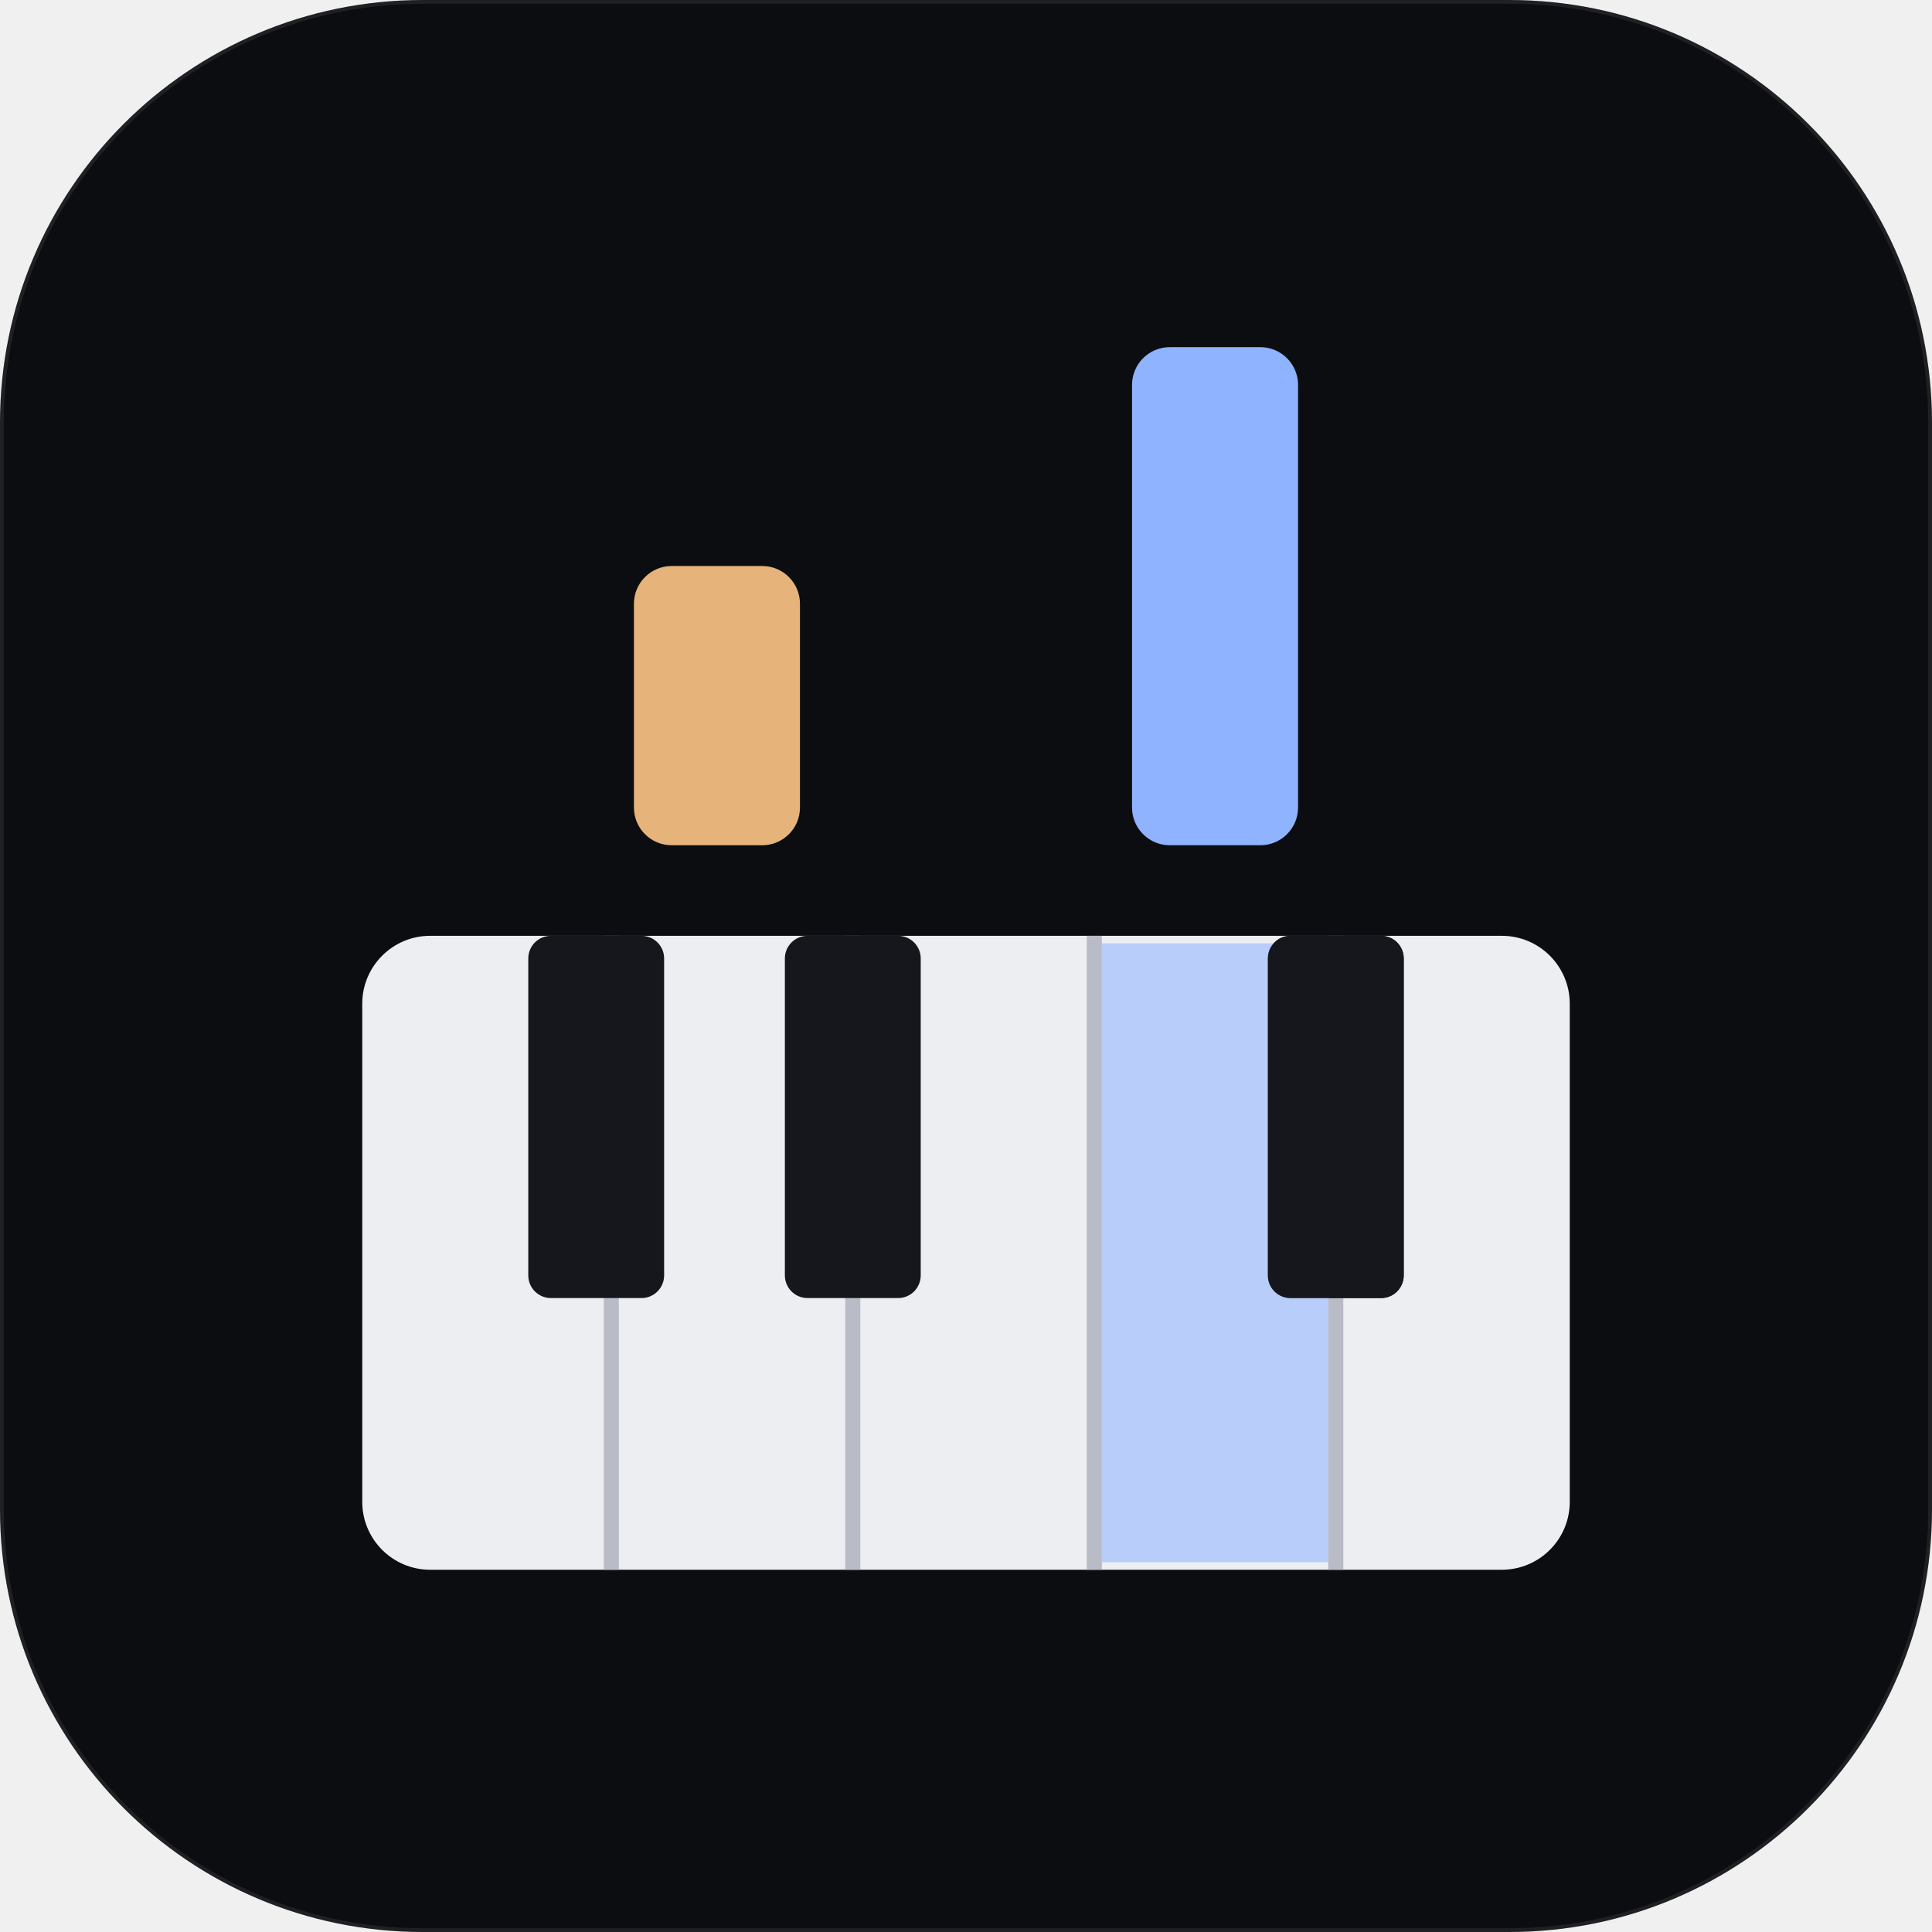
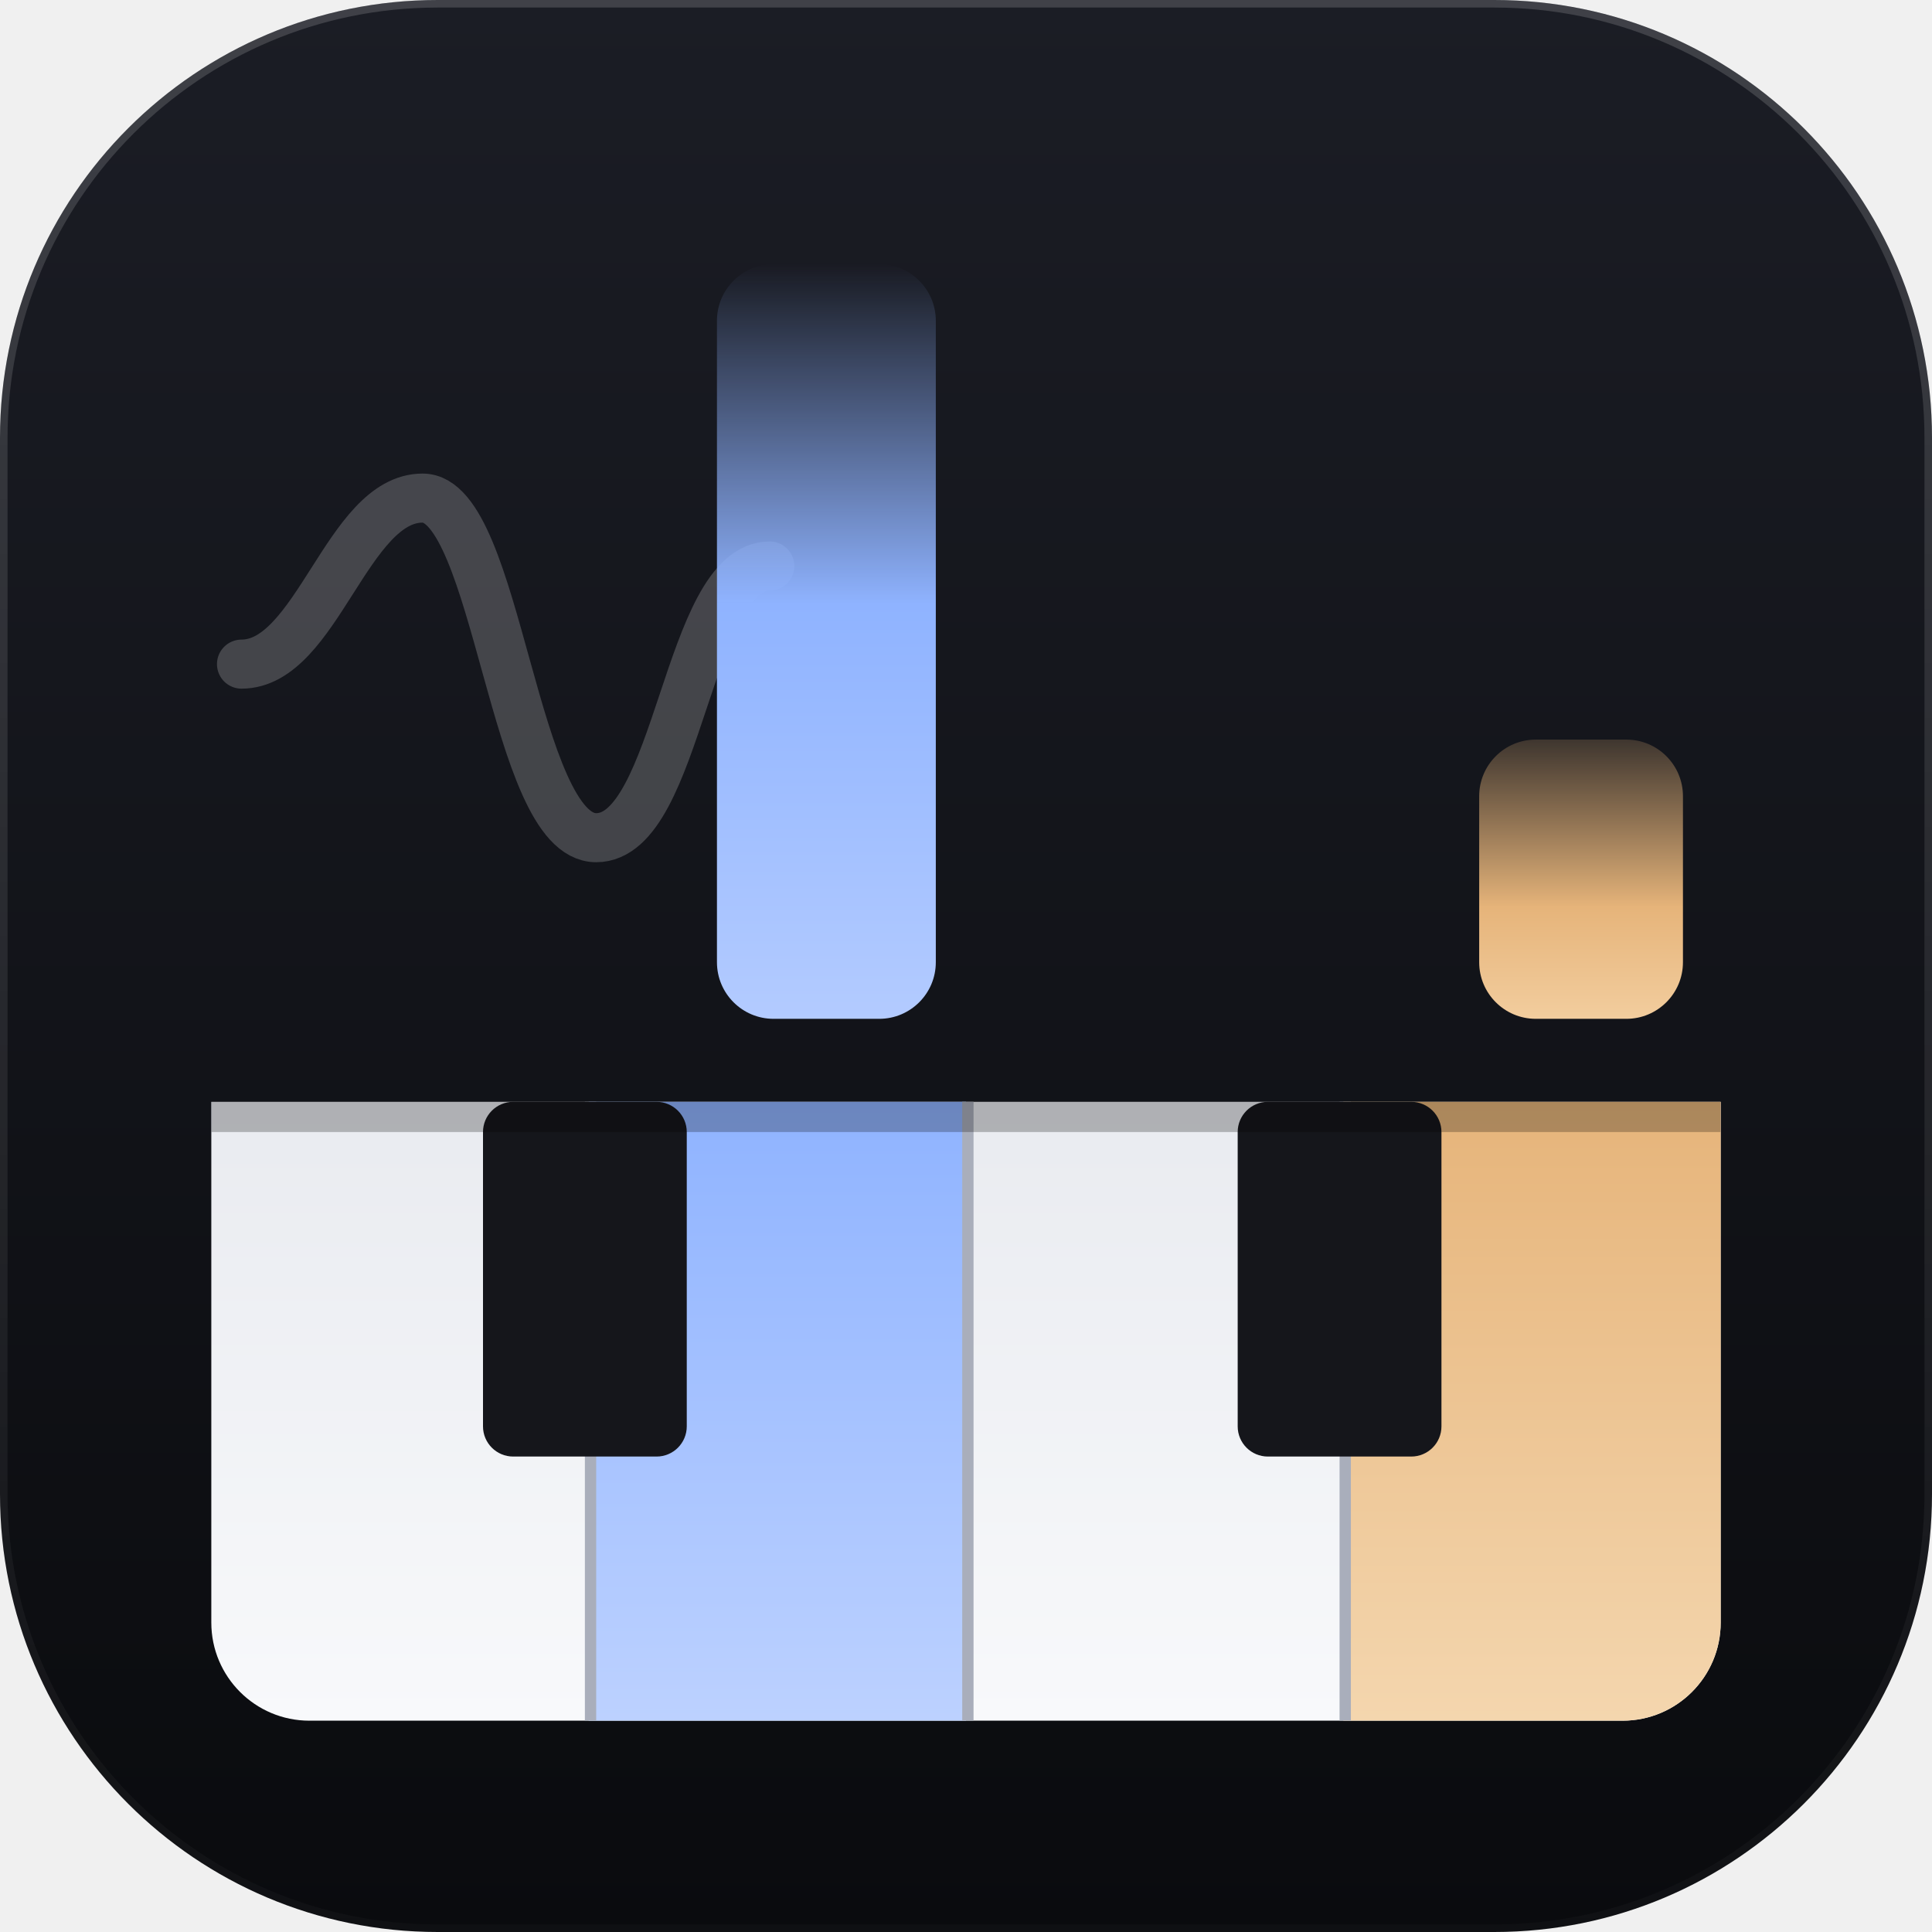
<svg xmlns="http://www.w3.org/2000/svg" viewBox="0 0 512 512">
-   <rect width="512" height="512" rx="112" fill="#0c0d10" />
-   <rect x="0.5" y="0.5" width="511" height="511" rx="111.5" fill="none" stroke="#ffffff" stroke-opacity="0.08" />
-   <rect x="300" y="92" width="44" height="132" rx="10" fill="#8fb3ff" />
-   <rect x="168" y="150" width="44" height="74" rx="10" fill="#e6b47a" />
-   <rect x="96" y="248" width="320" height="168" rx="18" fill="#eceef2" />
-   <rect x="160" y="248" width="4" height="168" fill="#b9bcc6" />
-   <rect x="224" y="248" width="4" height="168" fill="#b9bcc6" />
-   <rect x="288" y="248" width="4" height="168" fill="#b9bcc6" />
-   <rect x="352" y="248" width="4" height="168" fill="#b9bcc6" />
-   <rect x="140" y="248" width="36" height="96" rx="6" fill="#16171c" />
-   <rect x="208" y="248" width="36" height="96" rx="6" fill="#16171c" />
-   <rect x="336" y="248" width="36" height="96" rx="6" fill="#16171c" />
-   <rect x="292" y="250" width="60" height="164" fill="#8fb3ff" fill-opacity="0.55" />
-   <rect x="336" y="248" width="36" height="96" rx="6" fill="#16171c" />
+   <defs>
+     <linearGradient id="bg" x1="0" y1="0" x2="0" y2="1">
+       <stop offset="0" stop-color="#1b1d25" />
+       <stop offset="1" stop-color="#0a0b0e" />
+     </linearGradient>
+     <linearGradient id="rim" x1="0" y1="0" x2="0" y2="1">
+       <stop offset="0" stop-color="#ffffff" stop-opacity="0.16" />
+       <stop offset="1" stop-color="#ffffff" stop-opacity="0.02" />
+     </linearGradient>
+     <linearGradient id="rh" x1="0" y1="0" x2="0" y2="1">
+       <stop offset="0" stop-color="#8fb3ff" stop-opacity="0" />
+       <stop offset="0.45" stop-color="#8fb3ff" />
+       <stop offset="1" stop-color="#b3cbff" />
+     </linearGradient>
+     <linearGradient id="lh" x1="0" y1="0" x2="0" y2="1">
+       <stop offset="0" stop-color="#e6b47a" stop-opacity="0.2" />
+       <stop offset="0.6" stop-color="#e6b47a" />
+       <stop offset="1" stop-color="#f2cd9e" />
+     </linearGradient>
+     <linearGradient id="white" x1="0" y1="0" x2="0" y2="1">
+       <stop offset="0" stop-color="#e9ebf0" />
+       <stop offset="1" stop-color="#f8f9fb" />
+     </linearGradient>
+     <linearGradient id="litR" x1="0" y1="0" x2="0" y2="1">
+       <stop offset="0" stop-color="#8fb3ff" />
+       <stop offset="1" stop-color="#bcd1ff" />
+     </linearGradient>
+     <linearGradient id="litL" x1="0" y1="0" x2="0" y2="1">
+       <stop offset="0" stop-color="#e6b47a" />
+       <stop offset="1" stop-color="#f4d6ae" />
+     </linearGradient>
+     <clipPath id="tile">
+       <rect width="512" height="512" rx="116" />
+     </clipPath>
+     <clipPath id="keys">
+       <path d="M56 292 H456 V430 a26 26 0 0 1 -26 26 H82 a26 26 0 0 1 -26 -26 Z" />
+     </clipPath>
+   </defs>
+   <g clip-path="url(#tile)">
+     <rect width="512" height="512" fill="url(#bg)" />
+     <path d="M64 176 C 84 176, 92 132, 112 132 S 136 222, 158 222 S 182 150, 204 150" fill="none" stroke="#ffffff" stroke-opacity="0.2" stroke-width="13" stroke-linecap="round" />
+     <rect x="190" y="70" width="58" height="200" rx="15" fill="url(#rh)" />
+     <rect x="392" y="196" width="54" height="74" rx="15" fill="url(#lh)" />
+     <g clip-path="url(#keys)">
+       <rect x="56" y="292" width="400" height="164" fill="url(#white)" />
+       <rect x="156" y="292" width="100" height="164" fill="url(#litR)" />
+       <rect x="356" y="292" width="100" height="164" fill="url(#litL)" />
+       <rect x="155" y="292" width="3" height="164" fill="#a9aebb" />
+       <rect x="255" y="292" width="3" height="164" fill="#a9aebb" />
+       <rect x="355" y="292" width="3" height="164" fill="#a9aebb" />
+       <rect x="128" y="292" width="54" height="94" rx="8" fill="#15161b" />
+       <rect x="328" y="292" width="54" height="94" rx="8" fill="#15161b" />
+       <rect x="56" y="292" width="400" height="8" fill="#000" opacity="0.25" />
+     </g>
+     <rect width="512" height="512" rx="116" fill="none" stroke="url(#rim)" stroke-width="4" />
+   </g>
</svg>
